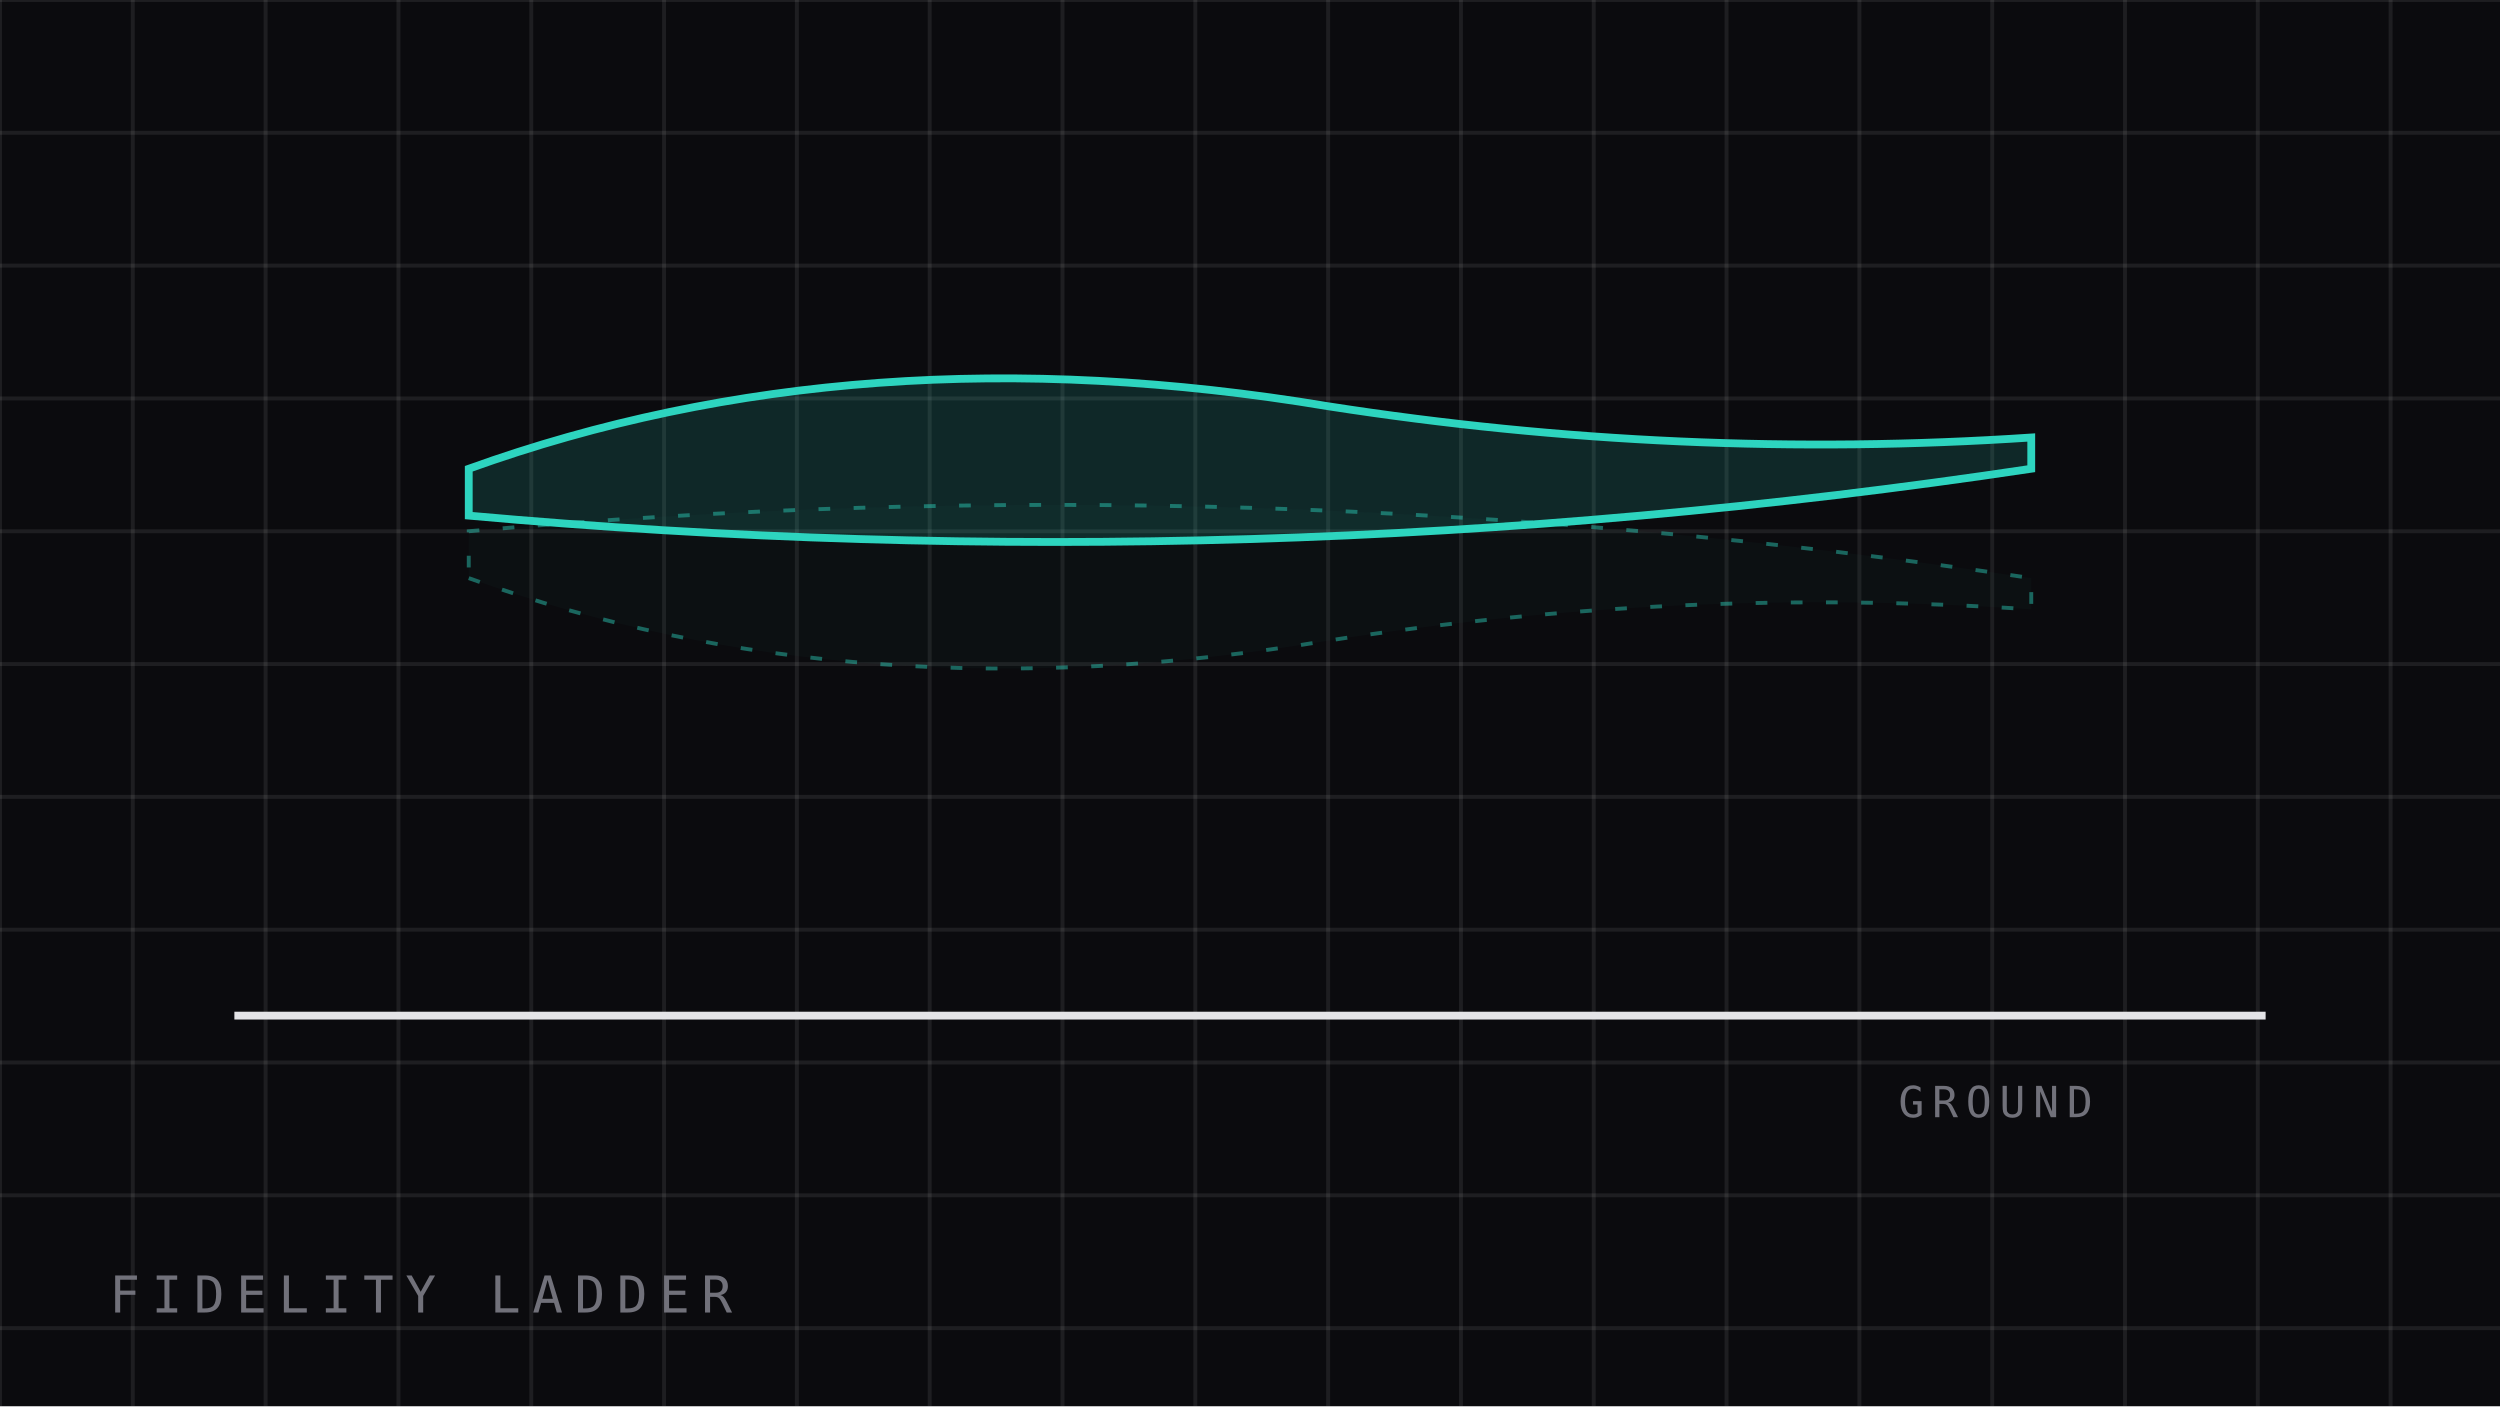
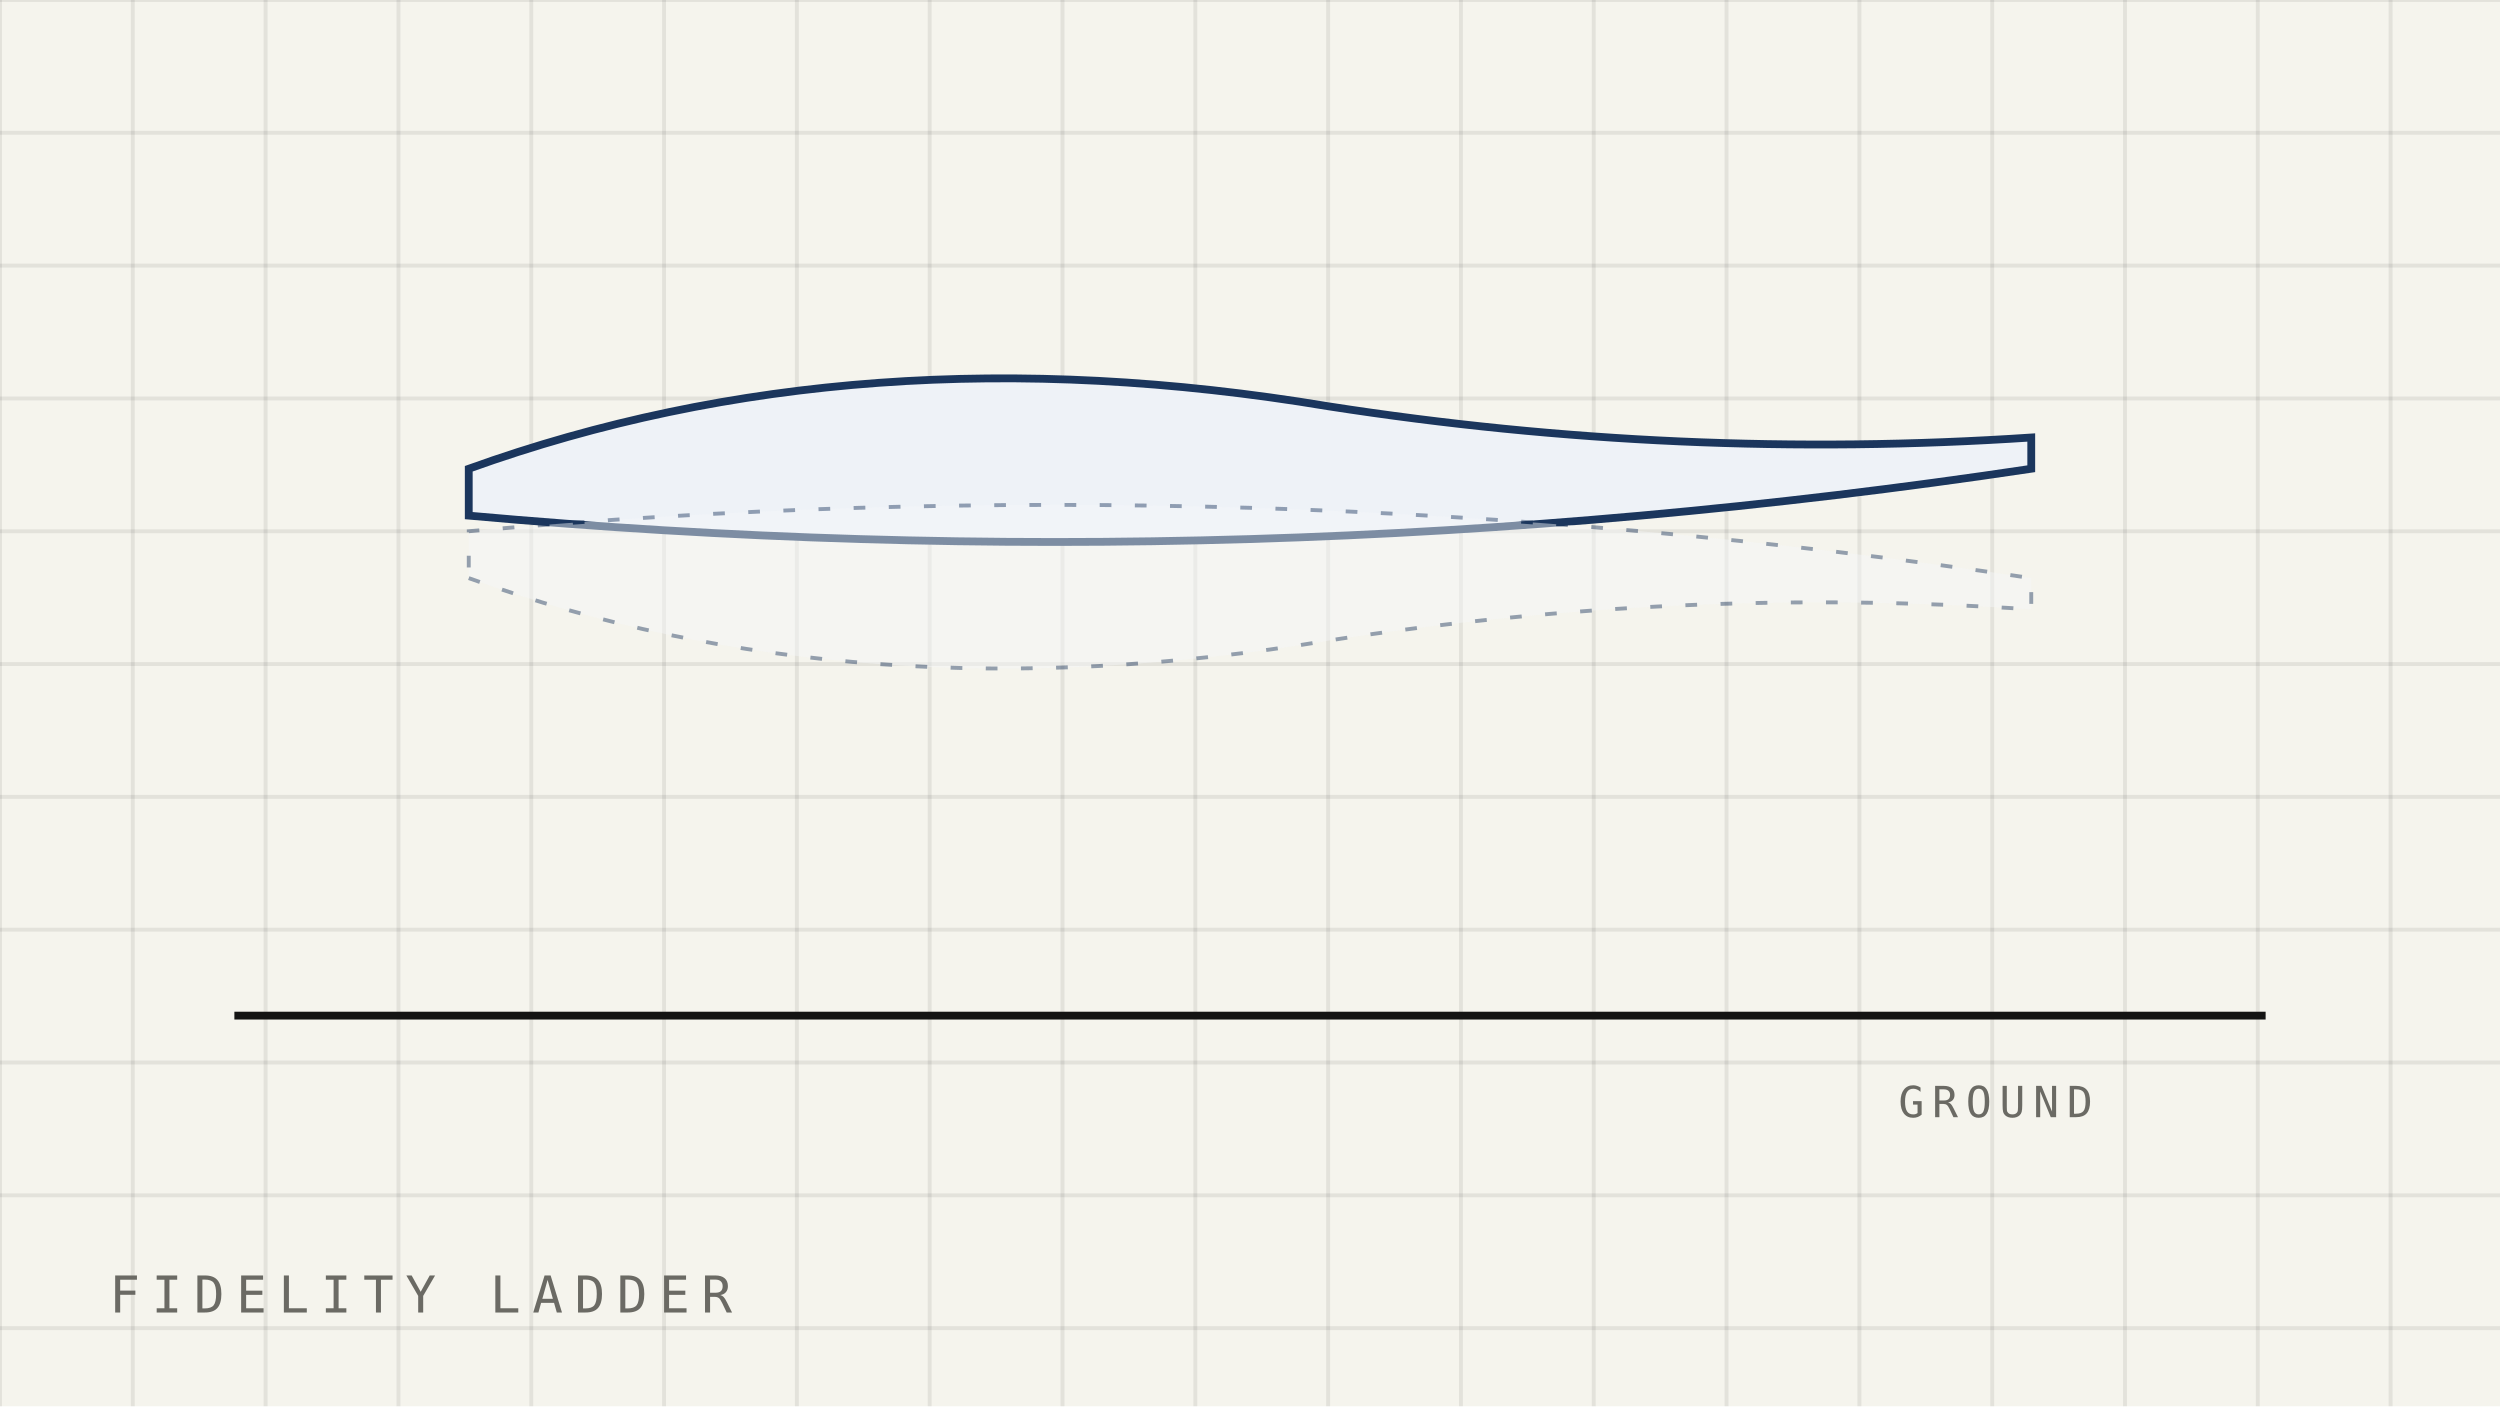
<svg xmlns="http://www.w3.org/2000/svg" width="640" height="360" viewBox="0 0 640 360">
-   <rect width="640" height="360" fill="#0b0b0e" />
+   <rect width="640" height="360" fill="#f5f4ed" />
  <g>
-     <line x1="0" y1="0" x2="0" y2="360" stroke="rgba(255,255,255,.08)" stroke-width="1" />
-     <line x1="34" y1="0" x2="34" y2="360" stroke="rgba(255,255,255,.08)" stroke-width="1" />
-     <line x1="68" y1="0" x2="68" y2="360" stroke="rgba(255,255,255,.08)" stroke-width="1" />
-     <line x1="102" y1="0" x2="102" y2="360" stroke="rgba(255,255,255,.08)" stroke-width="1" />
-     <line x1="136" y1="0" x2="136" y2="360" stroke="rgba(255,255,255,.08)" stroke-width="1" />
-     <line x1="170" y1="0" x2="170" y2="360" stroke="rgba(255,255,255,.08)" stroke-width="1" />
-     <line x1="204" y1="0" x2="204" y2="360" stroke="rgba(255,255,255,.08)" stroke-width="1" />
-     <line x1="238" y1="0" x2="238" y2="360" stroke="rgba(255,255,255,.08)" stroke-width="1" />
-     <line x1="272" y1="0" x2="272" y2="360" stroke="rgba(255,255,255,.08)" stroke-width="1" />
-     <line x1="306" y1="0" x2="306" y2="360" stroke="rgba(255,255,255,.08)" stroke-width="1" />
-     <line x1="340" y1="0" x2="340" y2="360" stroke="rgba(255,255,255,.08)" stroke-width="1" />
-     <line x1="374" y1="0" x2="374" y2="360" stroke="rgba(255,255,255,.08)" stroke-width="1" />
-     <line x1="408" y1="0" x2="408" y2="360" stroke="rgba(255,255,255,.08)" stroke-width="1" />
-     <line x1="442" y1="0" x2="442" y2="360" stroke="rgba(255,255,255,.08)" stroke-width="1" />
-     <line x1="476" y1="0" x2="476" y2="360" stroke="rgba(255,255,255,.08)" stroke-width="1" />
-     <line x1="510" y1="0" x2="510" y2="360" stroke="rgba(255,255,255,.08)" stroke-width="1" />
-     <line x1="544" y1="0" x2="544" y2="360" stroke="rgba(255,255,255,.08)" stroke-width="1" />
-     <line x1="578" y1="0" x2="578" y2="360" stroke="rgba(255,255,255,.08)" stroke-width="1" />
-     <line x1="612" y1="0" x2="612" y2="360" stroke="rgba(255,255,255,.08)" stroke-width="1" />
-     <line x1="0" y1="0" x2="640" y2="0" stroke="rgba(255,255,255,.08)" stroke-width="1" />
-     <line x1="0" y1="34" x2="640" y2="34" stroke="rgba(255,255,255,.08)" stroke-width="1" />
-     <line x1="0" y1="68" x2="640" y2="68" stroke="rgba(255,255,255,.08)" stroke-width="1" />
-     <line x1="0" y1="102" x2="640" y2="102" stroke="rgba(255,255,255,.08)" stroke-width="1" />
-     <line x1="0" y1="136" x2="640" y2="136" stroke="rgba(255,255,255,.08)" stroke-width="1" />
-     <line x1="0" y1="170" x2="640" y2="170" stroke="rgba(255,255,255,.08)" stroke-width="1" />
-     <line x1="0" y1="204" x2="640" y2="204" stroke="rgba(255,255,255,.08)" stroke-width="1" />
-     <line x1="0" y1="238" x2="640" y2="238" stroke="rgba(255,255,255,.08)" stroke-width="1" />
-     <line x1="0" y1="272" x2="640" y2="272" stroke="rgba(255,255,255,.08)" stroke-width="1" />
-     <line x1="0" y1="306" x2="640" y2="306" stroke="rgba(255,255,255,.08)" stroke-width="1" />
-     <line x1="0" y1="340" x2="640" y2="340" stroke="rgba(255,255,255,.08)" stroke-width="1" />
+     <line x1="0" y1="0" x2="0" y2="360" stroke="rgba(20,20,19,.08)" stroke-width="1" />
+     <line x1="34" y1="0" x2="34" y2="360" stroke="rgba(20,20,19,.08)" stroke-width="1" />
+     <line x1="68" y1="0" x2="68" y2="360" stroke="rgba(20,20,19,.08)" stroke-width="1" />
+     <line x1="102" y1="0" x2="102" y2="360" stroke="rgba(20,20,19,.08)" stroke-width="1" />
+     <line x1="136" y1="0" x2="136" y2="360" stroke="rgba(20,20,19,.08)" stroke-width="1" />
+     <line x1="170" y1="0" x2="170" y2="360" stroke="rgba(20,20,19,.08)" stroke-width="1" />
+     <line x1="204" y1="0" x2="204" y2="360" stroke="rgba(20,20,19,.08)" stroke-width="1" />
+     <line x1="238" y1="0" x2="238" y2="360" stroke="rgba(20,20,19,.08)" stroke-width="1" />
+     <line x1="272" y1="0" x2="272" y2="360" stroke="rgba(20,20,19,.08)" stroke-width="1" />
+     <line x1="306" y1="0" x2="306" y2="360" stroke="rgba(20,20,19,.08)" stroke-width="1" />
+     <line x1="340" y1="0" x2="340" y2="360" stroke="rgba(20,20,19,.08)" stroke-width="1" />
+     <line x1="374" y1="0" x2="374" y2="360" stroke="rgba(20,20,19,.08)" stroke-width="1" />
+     <line x1="408" y1="0" x2="408" y2="360" stroke="rgba(20,20,19,.08)" stroke-width="1" />
+     <line x1="442" y1="0" x2="442" y2="360" stroke="rgba(20,20,19,.08)" stroke-width="1" />
+     <line x1="476" y1="0" x2="476" y2="360" stroke="rgba(20,20,19,.08)" stroke-width="1" />
+     <line x1="510" y1="0" x2="510" y2="360" stroke="rgba(20,20,19,.08)" stroke-width="1" />
+     <line x1="544" y1="0" x2="544" y2="360" stroke="rgba(20,20,19,.08)" stroke-width="1" />
+     <line x1="578" y1="0" x2="578" y2="360" stroke="rgba(20,20,19,.08)" stroke-width="1" />
+     <line x1="612" y1="0" x2="612" y2="360" stroke="rgba(20,20,19,.08)" stroke-width="1" />
+     <line x1="0" y1="0" x2="640" y2="0" stroke="rgba(20,20,19,.08)" stroke-width="1" />
+     <line x1="0" y1="34" x2="640" y2="34" stroke="rgba(20,20,19,.08)" stroke-width="1" />
+     <line x1="0" y1="68" x2="640" y2="68" stroke="rgba(20,20,19,.08)" stroke-width="1" />
+     <line x1="0" y1="102" x2="640" y2="102" stroke="rgba(20,20,19,.08)" stroke-width="1" />
+     <line x1="0" y1="136" x2="640" y2="136" stroke="rgba(20,20,19,.08)" stroke-width="1" />
+     <line x1="0" y1="170" x2="640" y2="170" stroke="rgba(20,20,19,.08)" stroke-width="1" />
+     <line x1="0" y1="204" x2="640" y2="204" stroke="rgba(20,20,19,.08)" stroke-width="1" />
+     <line x1="0" y1="238" x2="640" y2="238" stroke="rgba(20,20,19,.08)" stroke-width="1" />
+     <line x1="0" y1="272" x2="640" y2="272" stroke="rgba(20,20,19,.08)" stroke-width="1" />
+     <line x1="0" y1="306" x2="640" y2="306" stroke="rgba(20,20,19,.08)" stroke-width="1" />
+     <line x1="0" y1="340" x2="640" y2="340" stroke="rgba(20,20,19,.08)" stroke-width="1" />
  </g>
-   <path d="M120 120 Q 220 84 340 104 Q 430 118 520 112 L 520 120 Q 320 150 120 132 Z" fill="rgba(45,212,191,.15)" stroke="#2dd4bf" stroke-width="2" />
-   <line x1="60" y1="260" x2="580" y2="260" stroke="#e4e4e7" stroke-width="2" />
-   <g stroke="#2dd4bf" stroke-width="1" stroke-dasharray="3 6" opacity=".45">
-     <path d="M120 148 Q 220 184 340 164 Q 430 150 520 156 L 520 148 Q 320 118 120 136 Z" fill="rgba(45,212,191,.05)" />
+   <path d="M120 120 Q 220 84 340 104 Q 430 118 520 112 L 520 120 Q 320 150 120 132 Z" fill="#eef2f7" stroke="#1b365d" stroke-width="2" />
+   <line x1="60" y1="260" x2="580" y2="260" stroke="#141413" stroke-width="2" />
+   <g stroke="#1b365d" stroke-width="1" stroke-dasharray="3 6" opacity=".45">
+     <path d="M120 148 Q 220 184 340 164 Q 430 150 520 156 L 520 148 Q 320 118 120 136 Z" fill="#f4f6f9" />
  </g>
-   <text x="486" y="286" font-family="ui-monospace,Menlo,monospace" font-size="11" letter-spacing="2" fill="#71717a">GROUND</text>
-   <text x="28" y="336" font-family="ui-monospace,Menlo,monospace" font-size="13" letter-spacing="3" fill="#71717a">FIDELITY LADDER</text>
+   <text x="486" y="286" font-family="ui-monospace, Menlo, monospace" font-size="11" letter-spacing="2" fill="#6b6a64">GROUND</text>
+   <text x="28" y="336" font-family="ui-monospace, Menlo, monospace" font-size="13" letter-spacing="3" fill="#6b6a64">FIDELITY LADDER</text>
</svg>
